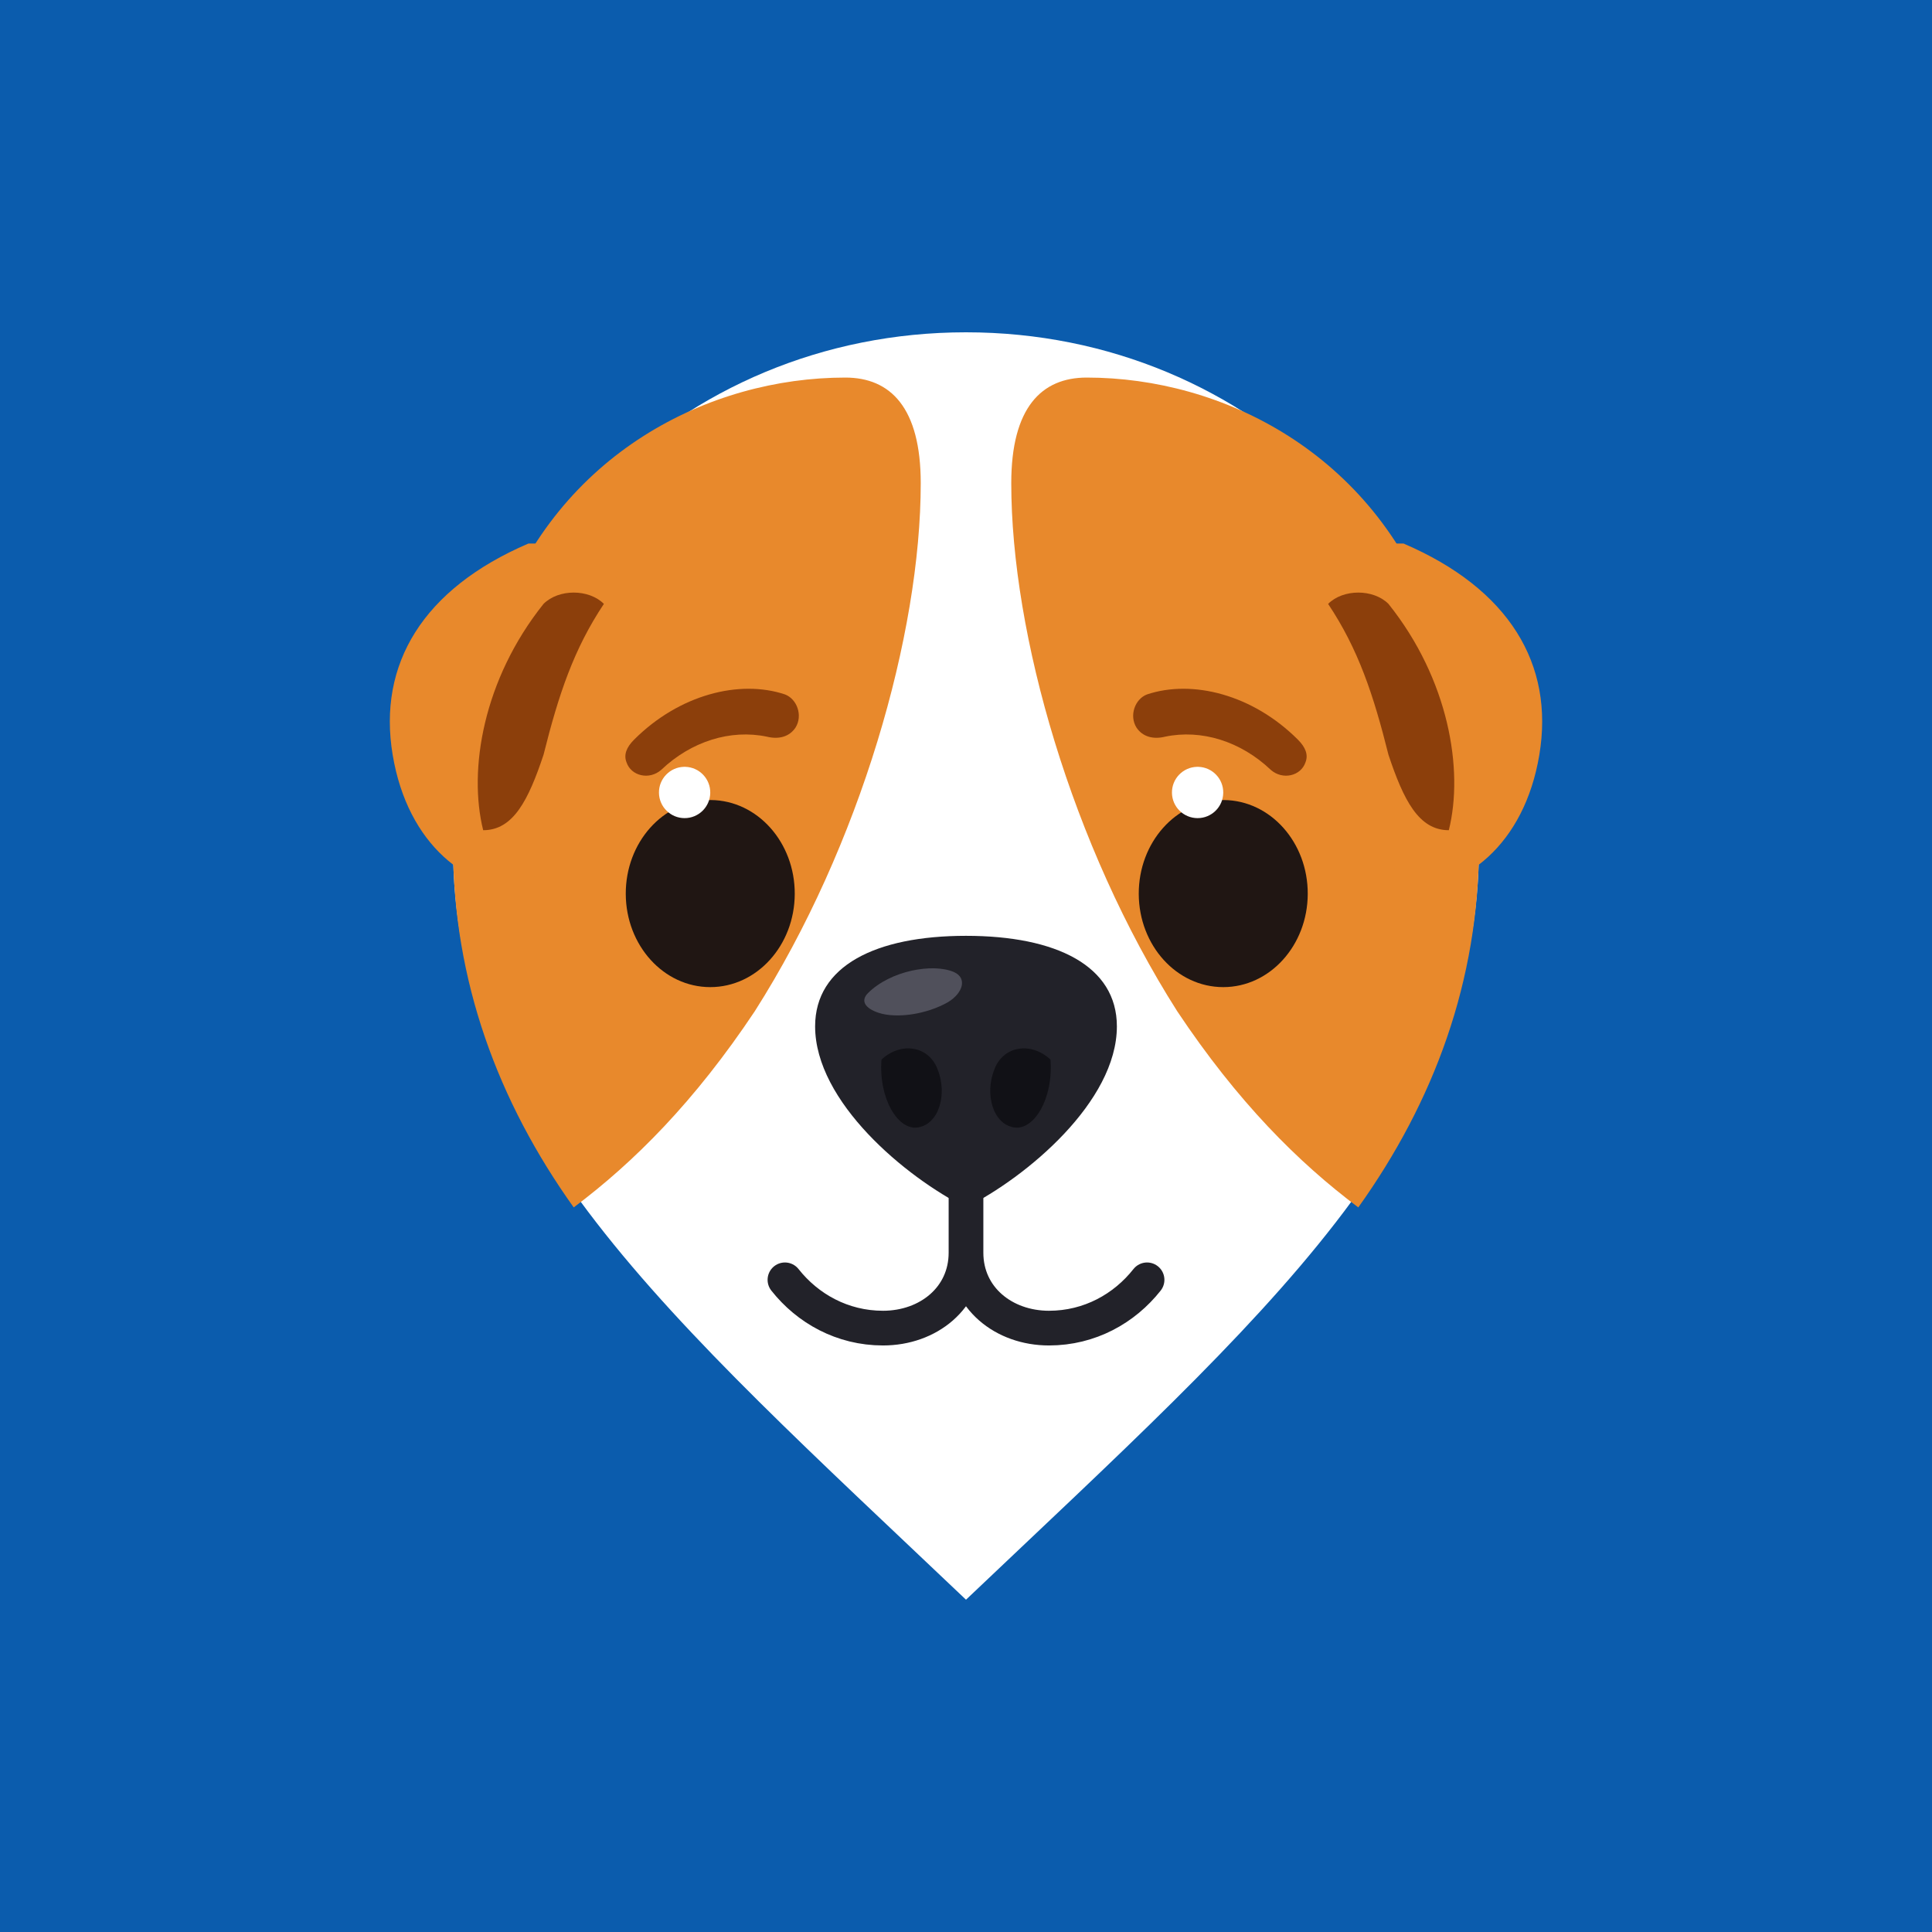
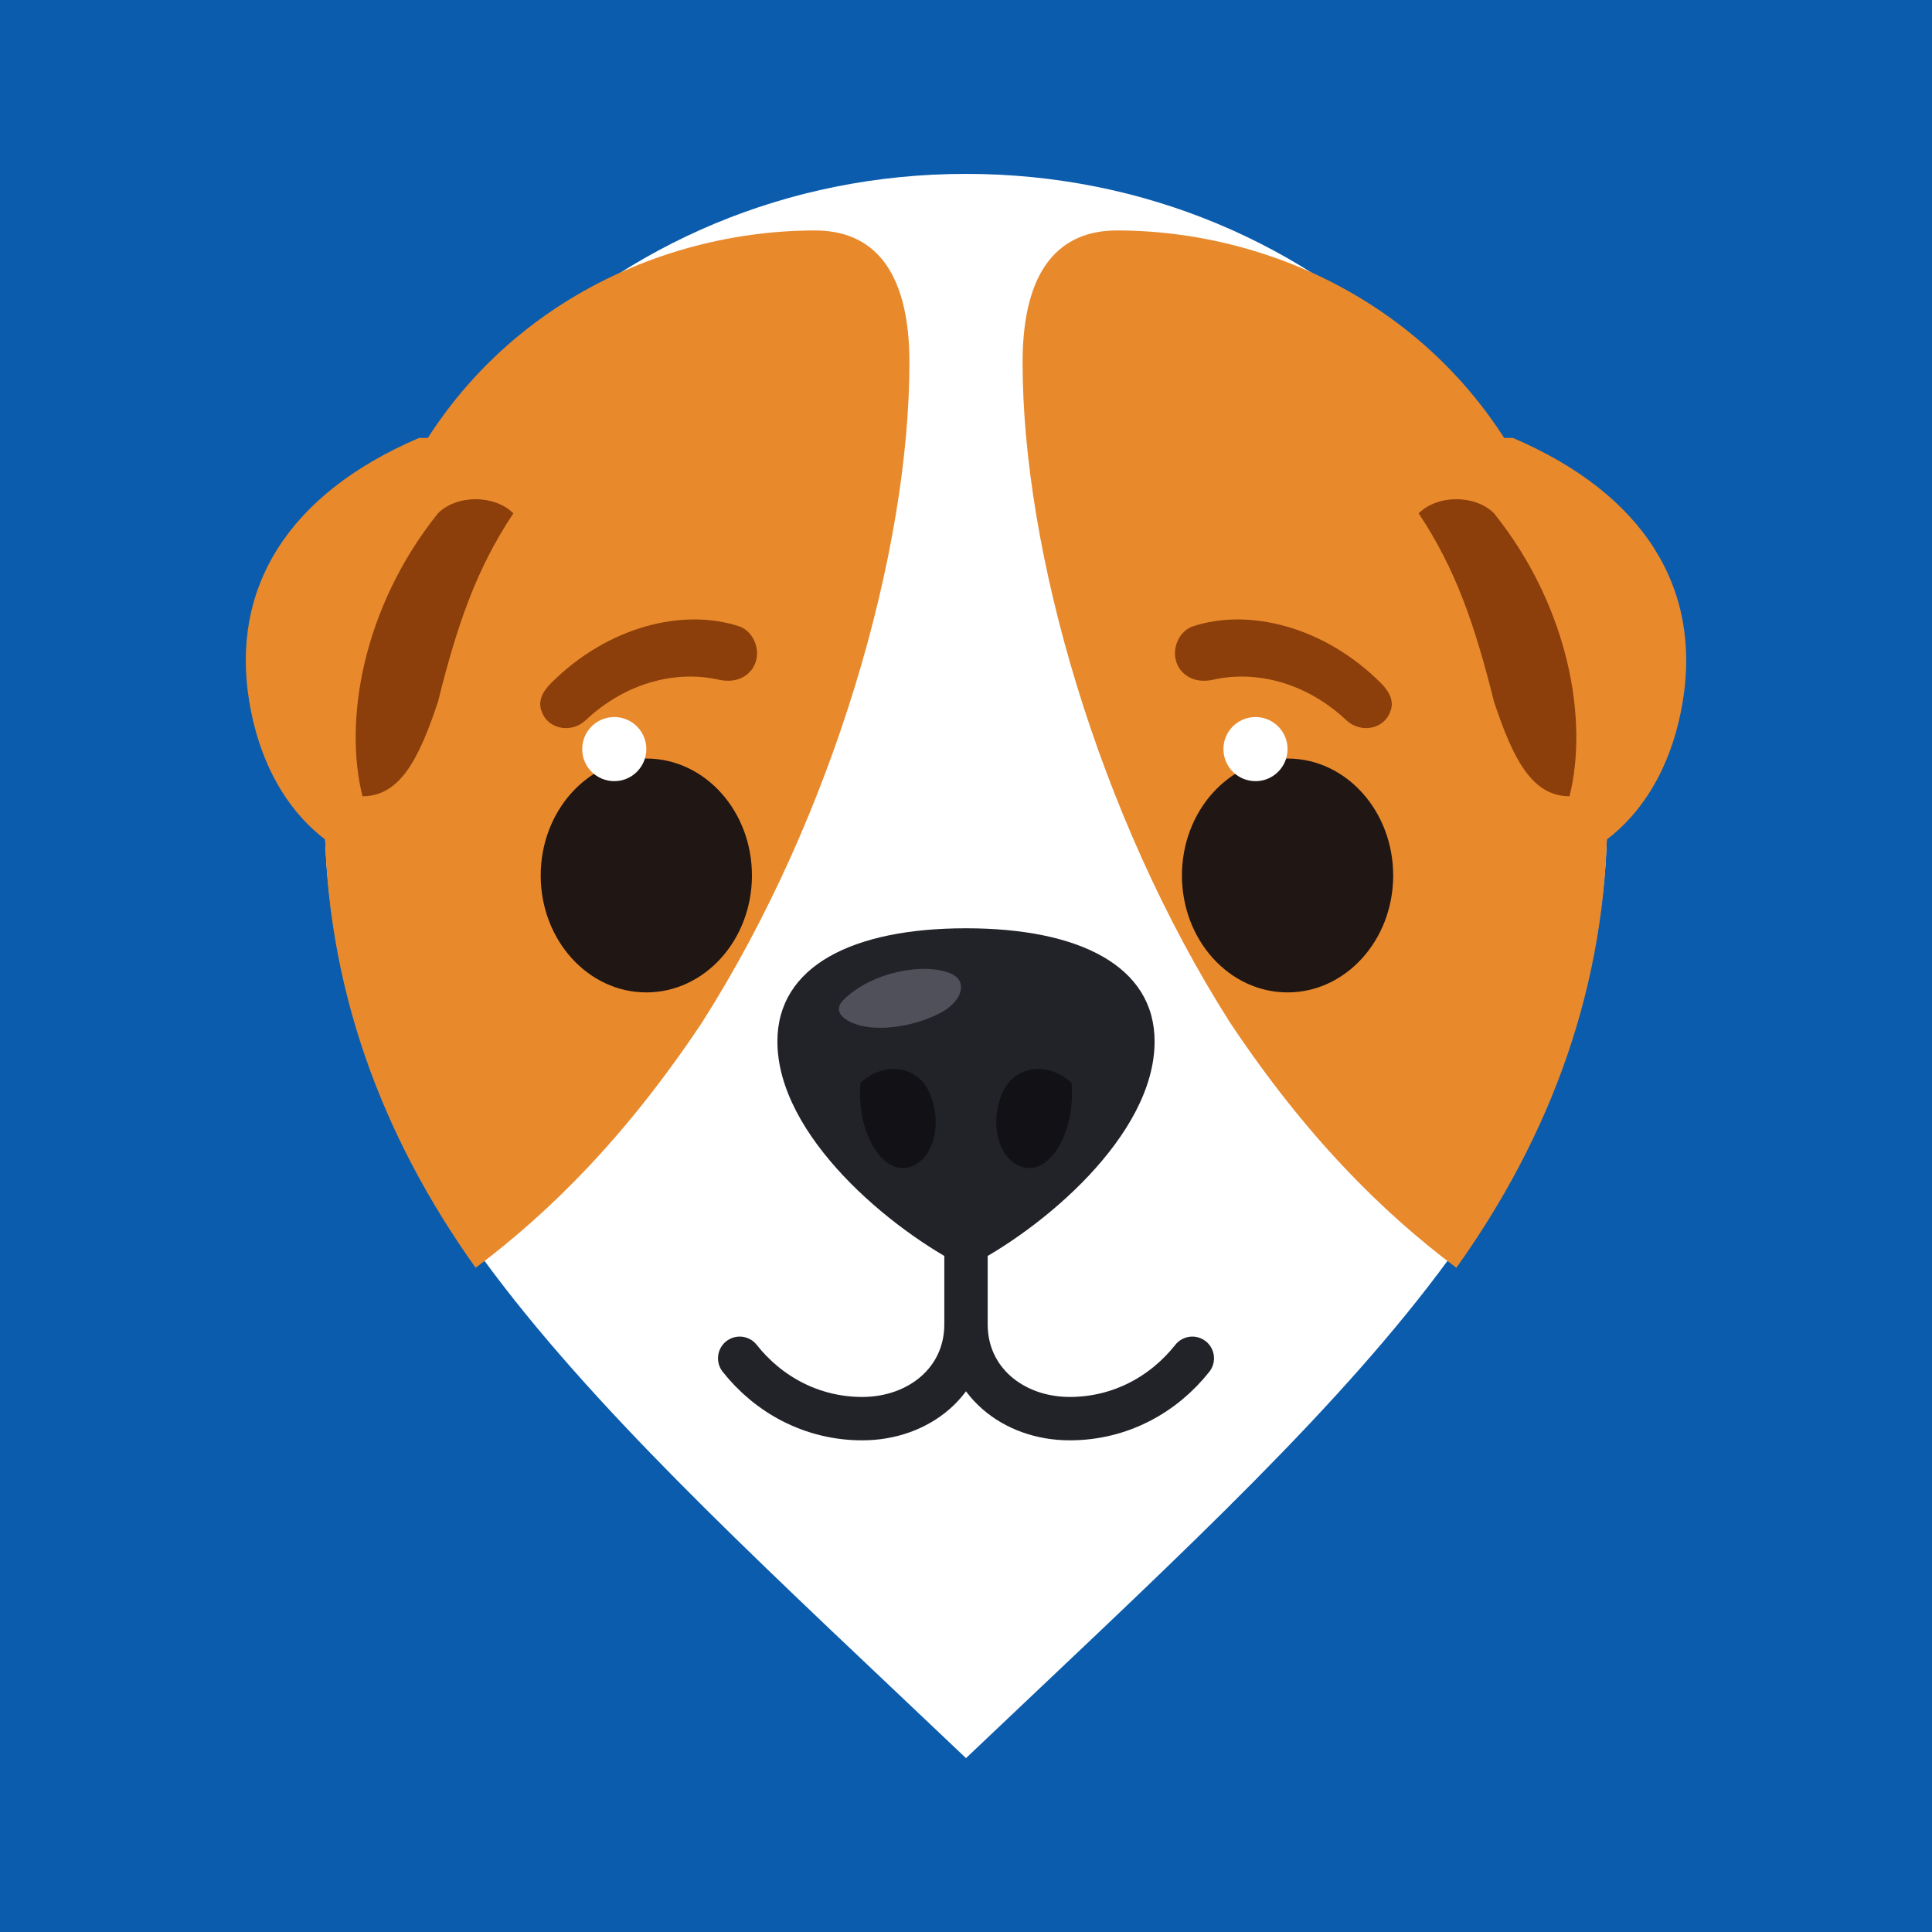
- <svg xmlns="http://www.w3.org/2000/svg" viewBox="12 12 84 84">
+ <svg xmlns="http://www.w3.org/2000/svg" viewBox="20.40 20.40 67.20 67.20">
  <rect x="0" y="0" width="108" height="108" fill="#0B5CAD" />
  <g transform="translate(54 54) scale(0.656) translate(-54 -54)">
    <path d="M54,12 C35,12 20,27 20,46 C20,65 34,77 54,96 C74,77 88,65 88,46 C88,27 73,12 54,12 Z" fill="#FFFFFF" />
    <path d="M23,31 C27,20 37,15 46,15 C49,15 51,17 51,22 C51,32 47,46 40,57 C36,63 32,67 28,70 C23,63 20,55 20,46 C20,40 21,35 23,31 Z" fill="#E8892C" />
    <path d="M85,31 C81,20 71,15 62,15 C59,15 57,17 57,22 C57,32 61,46 68,57 C72,63 76,67 80,70 C85,63 88,55 88,46 C88,40 87,35 85,31 Z" fill="#E8892C" />
    <path d="M25,26 C18,29 15,34 16,40 C17,46 21,49 25,49 C28,42 30,34 31,27 C29,26 27,26 25,26 Z" fill="#E8892C" />
    <path d="M83,26 C90,29 93,34 92,40 C91,46 87,49 83,49 C80,42 78,34 77,27 C79,26 81,26 83,26 Z" fill="#E8892C" />
    <path d="M26,30 C22,35 21,41 22,45 C24,45 25,43 26,40 C27,36 28,33 30,30 C29,29 27,29 26,30 Z" fill="#8C3F0B" />
    <path d="M82,30 C86,35 87,41 86,45 C84,45 83,43 82,40 C81,36 80,33 78,30 C79,29 81,29 82,30 Z" fill="#8C3F0B" />
    <path d="M32,39 C35,36 39,35 42,36 C42.8,36.3 43.2,37.4 42.7,38.2 C42.3,38.8 41.6,39 40.8,38.8 C38.4,38.3 35.8,39.1 33.8,41 C33,41.7 31.8,41.4 31.5,40.5 C31.3,40 31.5,39.5 32,39 Z" fill="#8C3F0B" />
    <path d="M76,39 C73,36 69,35 66,36 C65.2,36.3 64.8,37.4 65.3,38.2 C65.7,38.8 66.4,39 67.2,38.8 C69.6,38.3 72.2,39.1 74.2,41 C75,41.7 76.2,41.4 76.5,40.5 C76.7,40 76.5,39.5 76,39 Z" fill="#8C3F0B" />
    <path d="M37,43 a5.6,6.2 0,1 0,0.1 0 Z" fill="#201613" />
    <path d="M71,43 a5.6,6.2 0,1 0,0.1 0 Z" fill="#201613" />
    <path d="M35.3,40.8 a1.7,1.7 0,1 0,0.1 0 Z" fill="#FFFFFF" />
    <path d="M69.3,40.8 a1.7,1.7 0,1 0,0.1 0 Z" fill="#FFFFFF" />
    <path d="M44,58 C44,54 48,52 54,52 C60,52 64,54 64,58 C64,63 58,68 54,70 C50,68 44,63 44,58 Z" fill="#222229" />
    <path d="M47.5,55.8 C49,54.3 51.8,53.8 53.2,54.4 C54.1,54.8 53.8,55.8 52.8,56.4 C51.4,57.2 49.4,57.5 48.2,57.1 C47.3,56.8 47,56.3 47.5,55.8 Z" fill="#50505B" />
    <path d="M48.4,60.2 C49.7,59 51.5,59.3 52.1,60.8 C52.8,62.5 52.2,64.5 50.8,64.7 C49.5,64.9 48.2,62.8 48.4,60.2 Z" fill="#111116" />
    <path d="M59.6,60.2 C58.3,59 56.5,59.3 55.9,60.8 C55.2,62.5 55.8,64.5 57.2,64.7 C58.5,64.9 59.8,62.8 59.6,60.2 Z" fill="#111116" />
    <path d="M54,69 L54,73 C54,76 51.5,78 48.5,78 C45.8,78 43.5,76.7 42,74.8 M54,73 C54,76 56.5,78 59.5,78 C62.2,78 64.5,76.7 66,74.8" fill="none" stroke="#222229" stroke-width="2.3" stroke-linecap="round" stroke-linejoin="round" />
  </g>
</svg>
